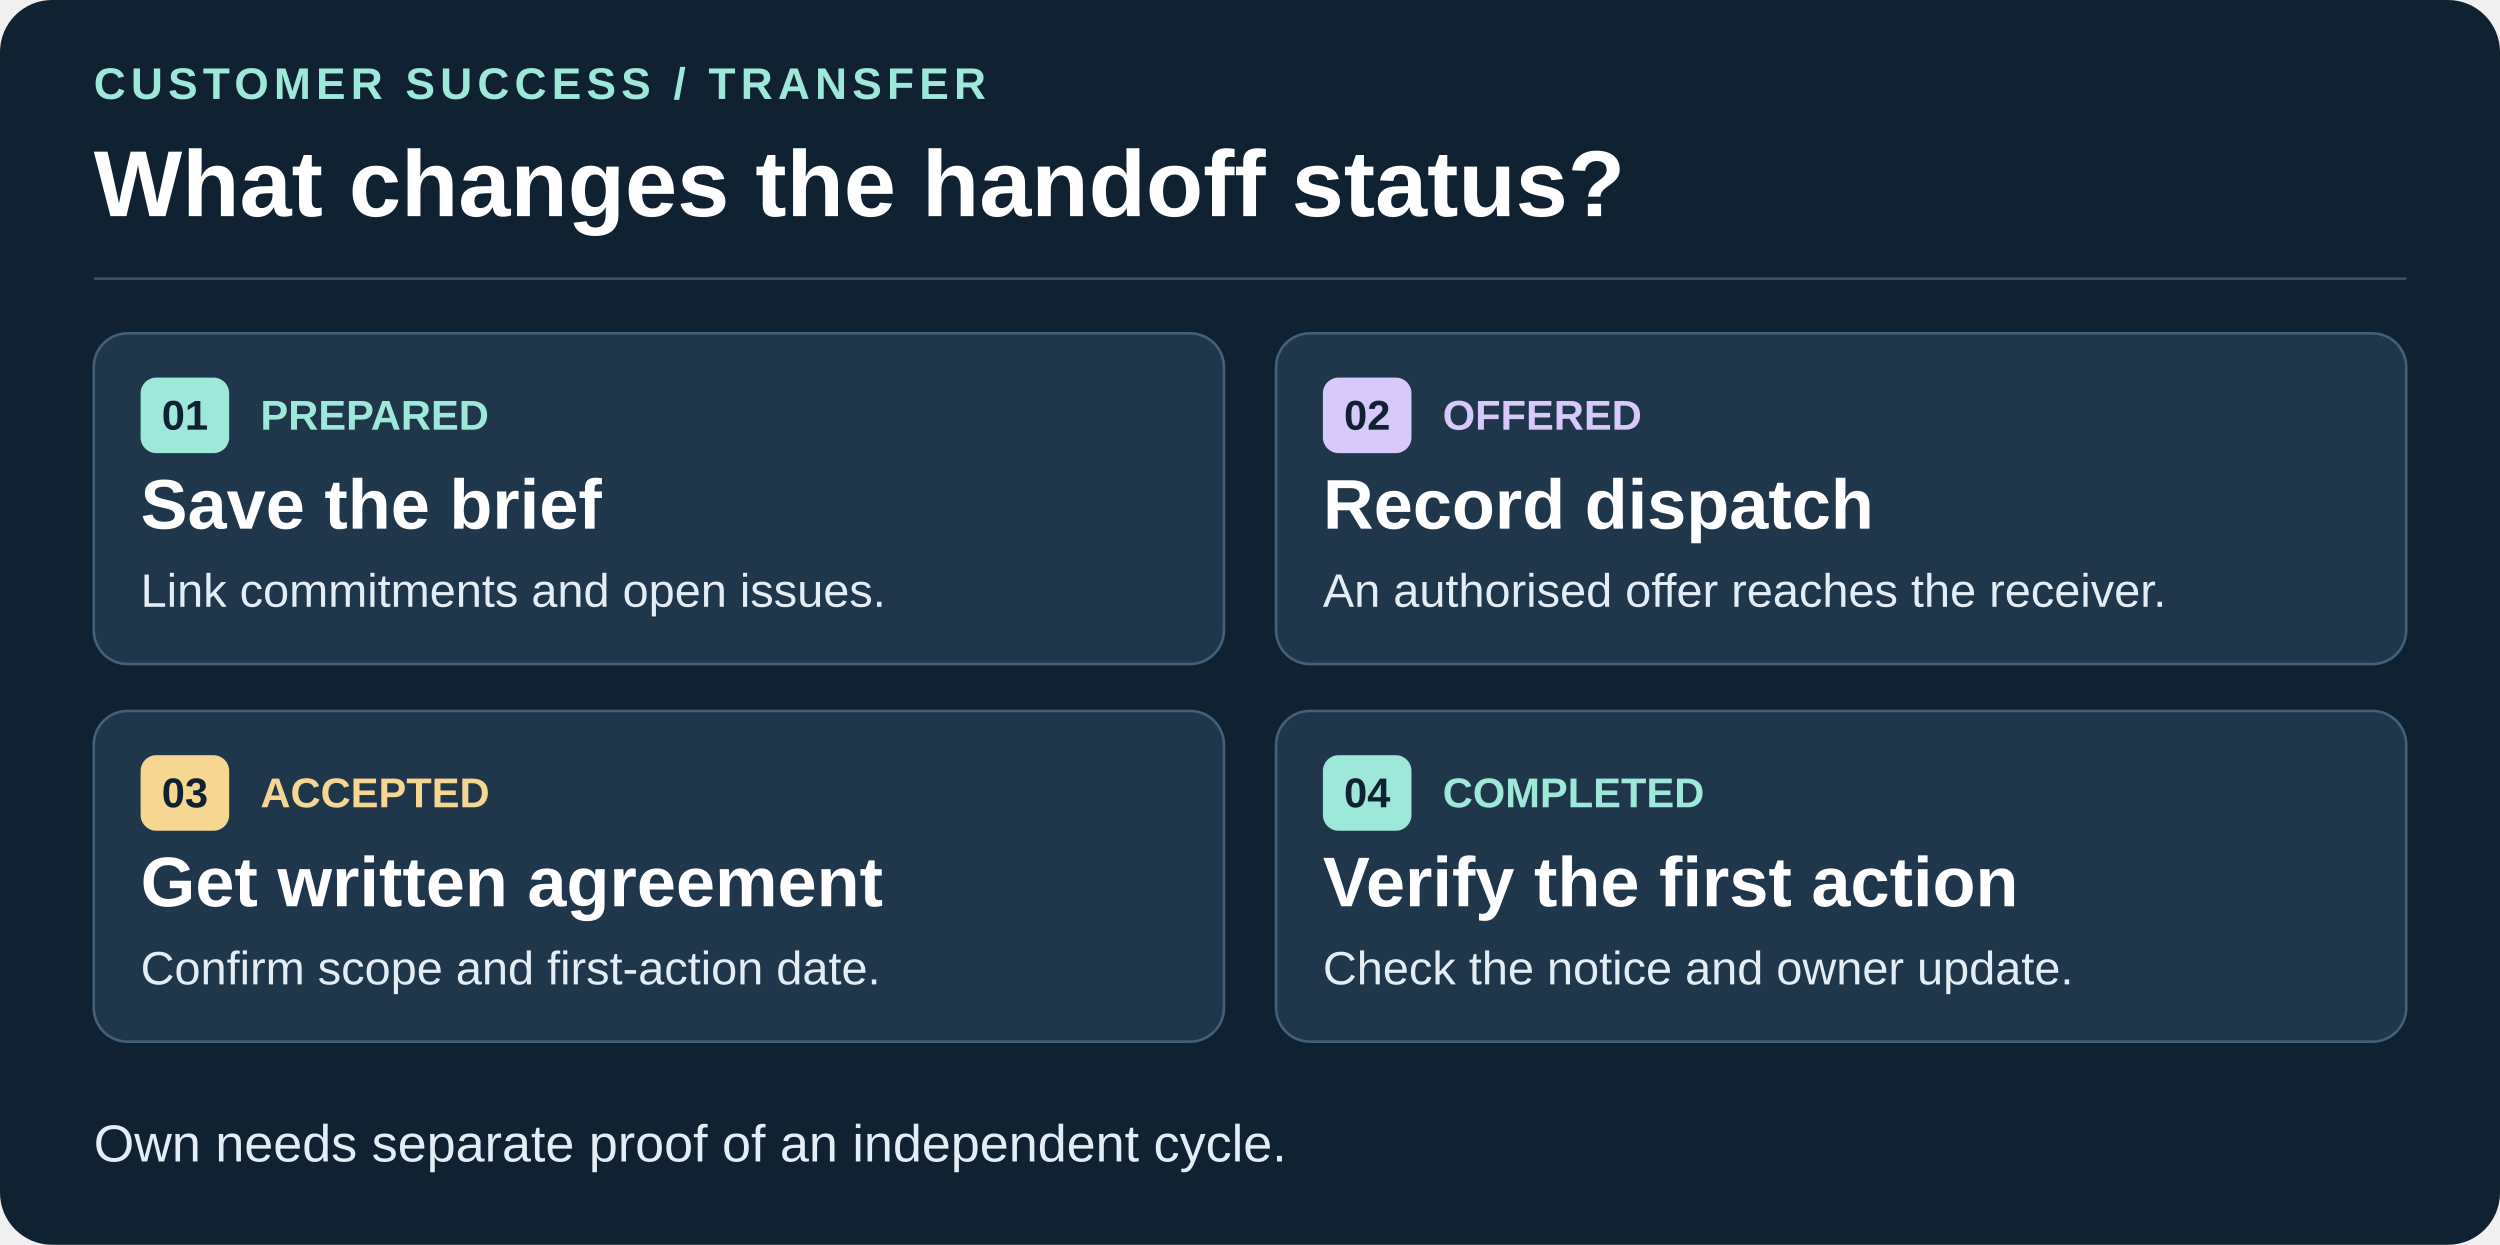
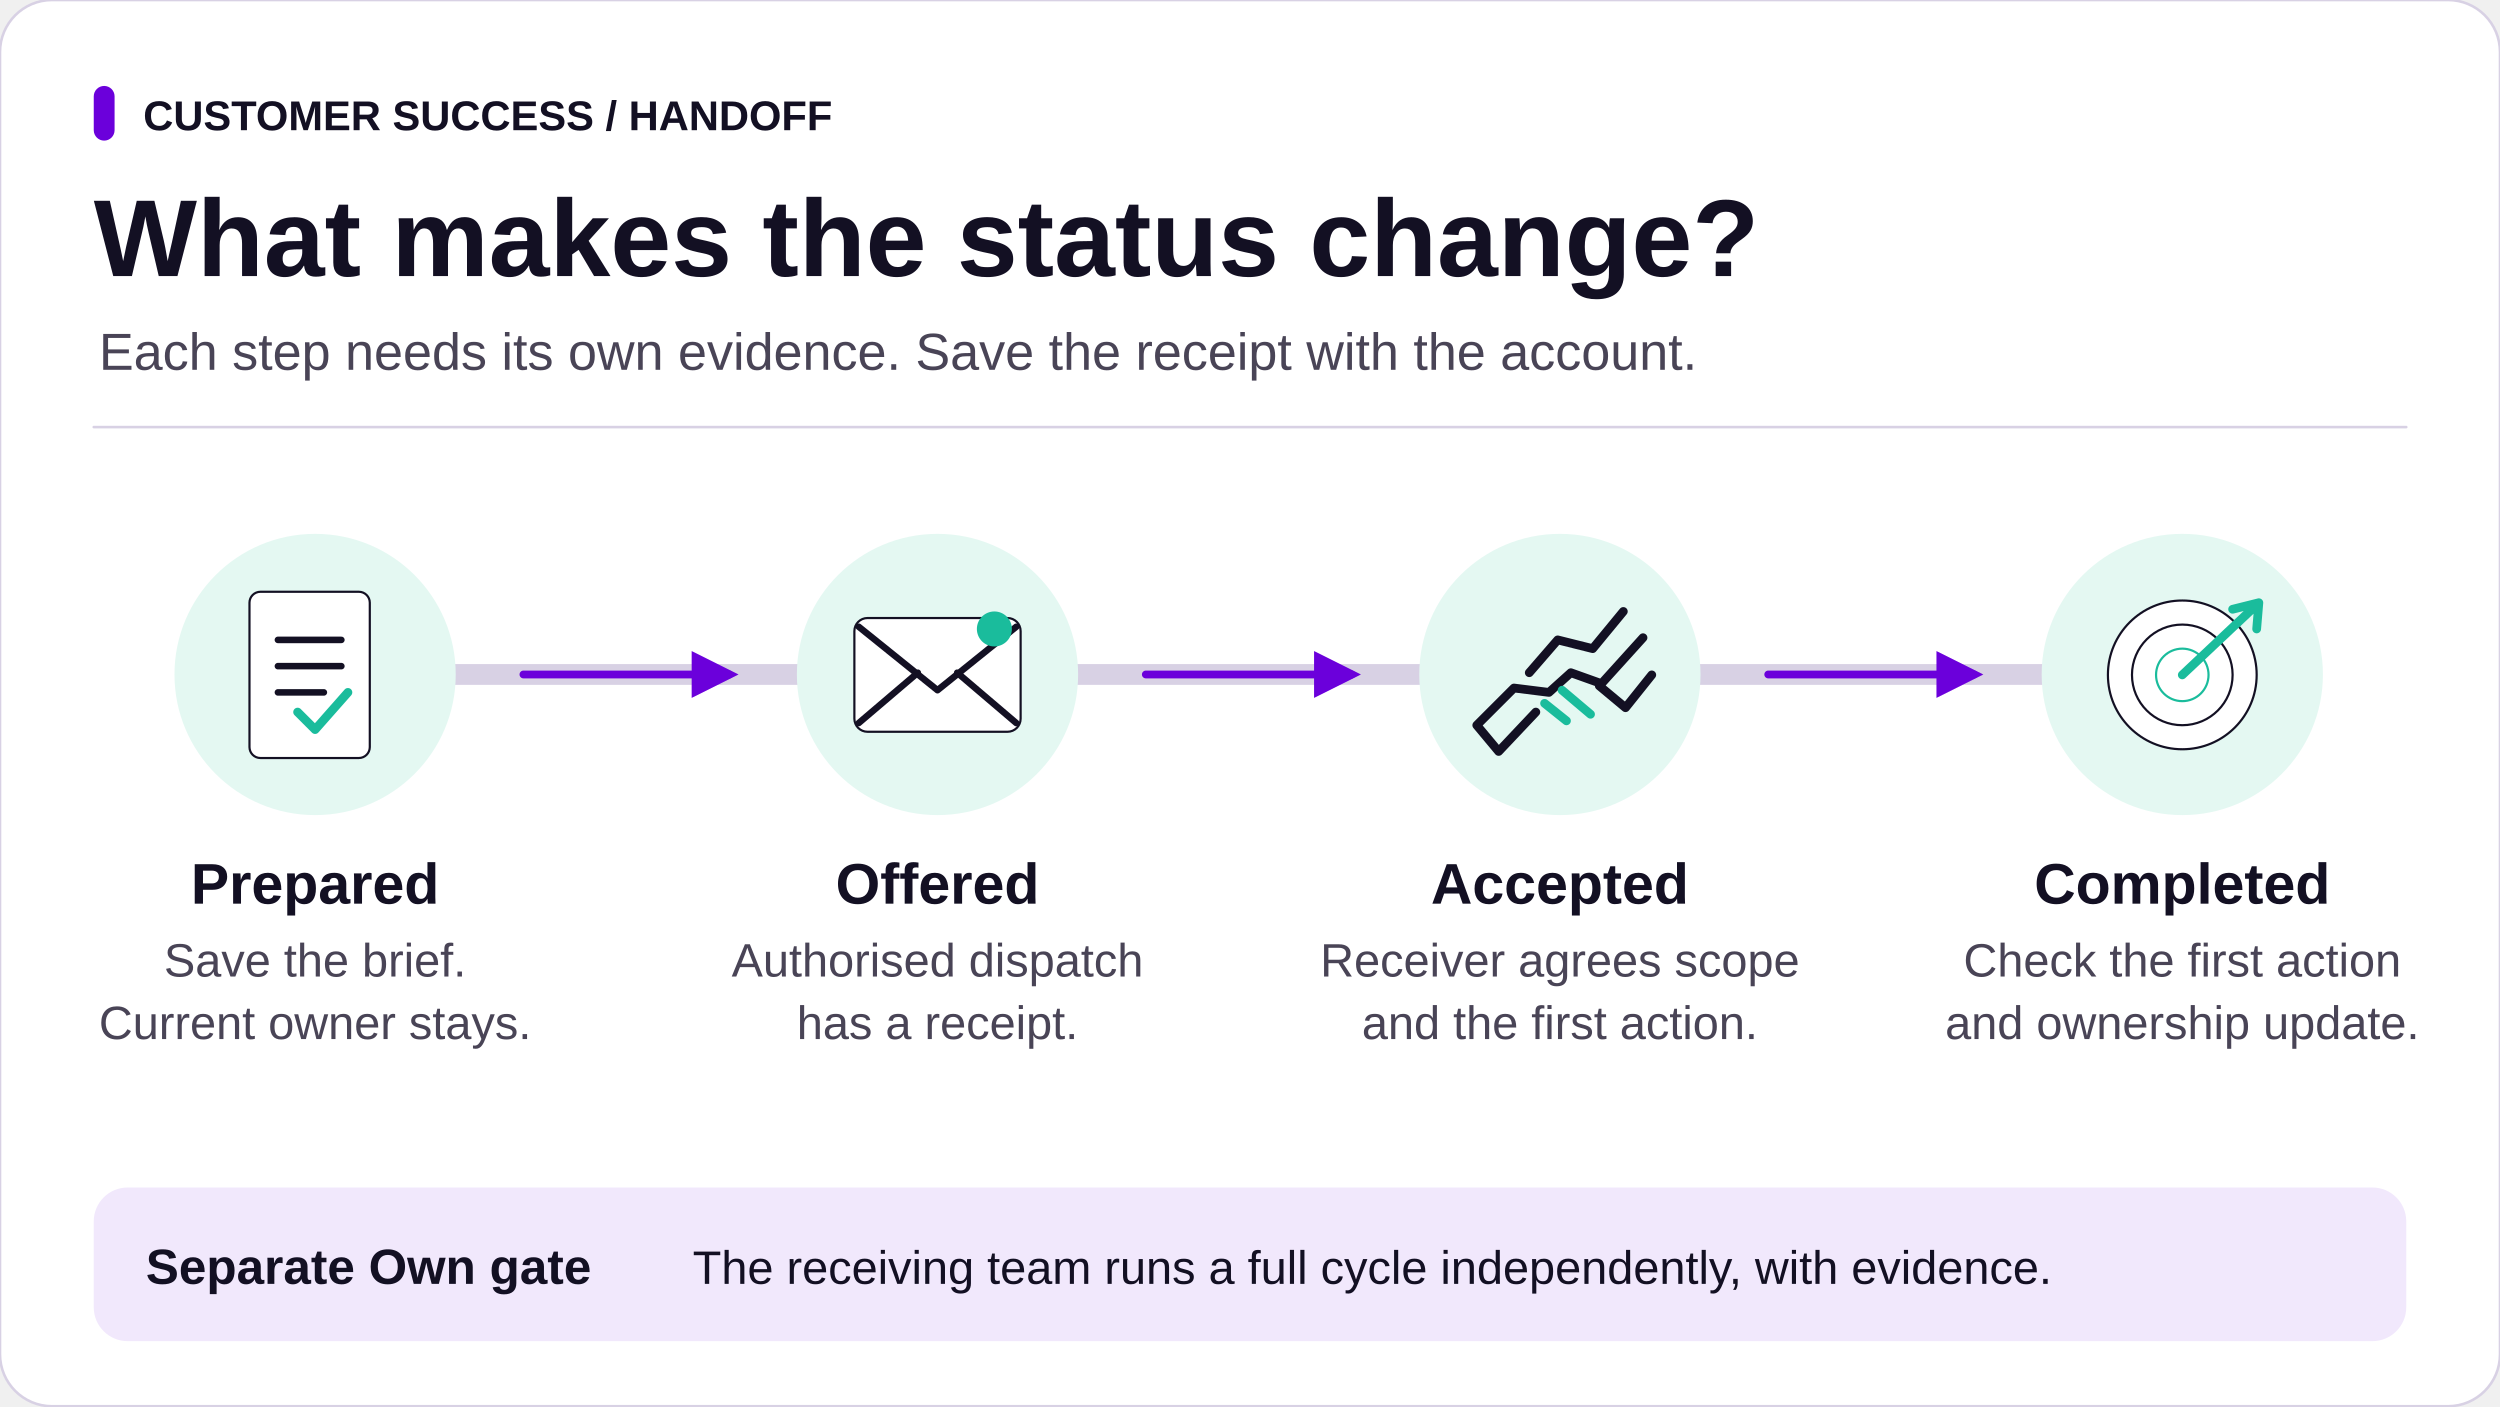
- <svg xmlns="http://www.w3.org/2000/svg" viewBox="0 0 960 478" role="img" aria-labelledby="title desc" font-family="Segoe UI, Arial, sans-serif">
-   <rect width="960" height="478" rx="20" fill="#102132" />
-   <text x="36" y="38" fill="#9ee8d9" font-size="17" font-weight="700" letter-spacing="2">CUSTOMER SUCCESS / TRANSFER</text>
-   <text x="36" y="83" fill="#ffffff" font-size="36" font-weight="700">What changes the handoff status?</text>
-   <path d="M36 107H924" stroke="#3b5366" />
-   <g transform="translate(36 128)">
-     <rect width="434" height="127" rx="13" fill="#20364b" stroke="#436079" />
-     <rect x="18" y="17" width="34" height="29" rx="6" fill="#9ee8d9" />
-     <text x="35" y="37" text-anchor="middle" fill="#102132" font-size="16" font-weight="700">01</text>
-     <text x="64" y="37" fill="#9ee8d9" font-size="16" font-weight="700">PREPARED</text>
-     <text x="18" y="75" fill="#ffffff" font-size="27" font-weight="700">Save the brief</text>
-     <text x="18" y="105" fill="#e3edf5" font-size="18">Link commitments and open issues.</text>
+ <svg xmlns="http://www.w3.org/2000/svg" viewBox="0 0 960 540" role="img" aria-labelledby="title desc">
+   <defs>
+     <marker id="arrow" viewBox="0 0 10 10" refX="8" refY="5" markerWidth="6" markerHeight="6" orient="auto-start-reverse">
+       <path d="M0 0l10 5-10 5z" fill="#131023" />
+     </marker>
+     <marker id="violet" viewBox="0 0 10 10" refX="8" refY="5" markerWidth="6" markerHeight="6" orient="auto-start-reverse">
+       <path d="M0 0l10 5-10 5z" fill="#6B00DB" />
+     </marker>
+   </defs>
+   <rect x="0" y="0" width="960" height="540" fill="white" stroke="#d8d1e4" rx="20" />
+   <rect x="36" y="33" width="8" height="21" fill="#6B00DB" stroke="none" rx="4" />
+   <text x="55" y="50" font-family="Poppins,Arial,sans-serif" font-size="16" fill="#131023" text-anchor="start" font-weight="700">CUSTOMER SUCCESS / HANDOFF</text>
+   <text x="36" y="106" font-family="Poppins,Arial,sans-serif" font-size="42" fill="#131023" text-anchor="start" font-weight="700">What makes the status change?</text>
+   <text x="38" y="142" font-family="Montserrat,Arial,sans-serif" font-size="20" fill="#494456" text-anchor="start" font-weight="400">Each step needs its own evidence. Save the receipt with the account.</text>
+   <path d="M36 164H924" fill="none" stroke="#d8d1e4" stroke-width="1" stroke-linecap="round" stroke-linejoin="round" />
+   <path d="M108 259H850" fill="none" stroke="#d8d1e4" stroke-width="8" stroke-linecap="round" stroke-linejoin="round" />
+   <circle cx="121" cy="259" r="54" fill="#e4f8f2" stroke="none" />
+   <g transform="translate(79 218) scale(0.84)">
+     <rect x="20" y="11" width="55" height="76" fill="white" stroke="#131023" rx="5" />
+     <path d="M33 33H62M33 45H62M33 57H54" fill="none" stroke="#131023" stroke-width="3" stroke-linecap="round" stroke-linejoin="round" />
+     <path d="M42 66l8 8 15-17" fill="none" stroke="#1ABC9C" stroke-width="4" stroke-linecap="round" stroke-linejoin="round" />
  </g>
-   <g transform="translate(490 128)">
-     <rect width="434" height="127" rx="13" fill="#20364b" stroke="#436079" />
-     <rect x="18" y="17" width="34" height="29" rx="6" fill="#d7cafb" />
-     <text x="35" y="37" text-anchor="middle" fill="#102132" font-size="16" font-weight="700">02</text>
-     <text x="64" y="37" fill="#d7cafb" font-size="16" font-weight="700">OFFERED</text>
-     <text x="18" y="75" fill="#ffffff" font-size="27" font-weight="700">Record dispatch</text>
-     <text x="18" y="105" fill="#e3edf5" font-size="18">An authorised offer reaches the receiver.</text>
+   <text x="121" y="347" font-family="Poppins,Arial,sans-serif" font-size="22" fill="#131023" text-anchor="middle" font-weight="700">Prepared</text>
+   <text x="121" y="375" font-family="Montserrat,Arial,sans-serif" font-size="18" fill="#494456" text-anchor="middle" font-weight="400">Save the brief.</text>
+   <text x="121" y="399" font-family="Montserrat,Arial,sans-serif" font-size="18" fill="#494456" text-anchor="middle" font-weight="400">Current owner stays.</text>
+   <circle cx="360" cy="259" r="54" fill="#e4f8f2" stroke="none" />
+   <g transform="translate(318 218) scale(0.84)">
+     <rect x="12" y="23" width="76" height="52" fill="white" stroke="#131023" rx="6" />
+     <path d="M14 27l36 29 36-29M14 71l27-23m45 23-27-23" fill="none" stroke="#131023" stroke-width="3" stroke-linecap="round" stroke-linejoin="round" />
+     <circle cx="76" cy="28" r="8" fill="#1ABC9C" stroke="none" />
  </g>
-   <g transform="translate(36 273)">
-     <rect width="434" height="127" rx="13" fill="#20364b" stroke="#436079" />
-     <rect x="18" y="17" width="34" height="29" rx="6" fill="#f6d791" />
-     <text x="35" y="37" text-anchor="middle" fill="#102132" font-size="16" font-weight="700">03</text>
-     <text x="64" y="37" fill="#f6d791" font-size="16" font-weight="700">ACCEPTED</text>
-     <text x="18" y="75" fill="#ffffff" font-size="27" font-weight="700">Get written agreement</text>
-     <text x="18" y="105" fill="#e3edf5" font-size="18">Confirm scope and first-action date.</text>
+   <text x="360" y="347" font-family="Poppins,Arial,sans-serif" font-size="22" fill="#131023" text-anchor="middle" font-weight="700">Offered</text>
+   <text x="360" y="375" font-family="Montserrat,Arial,sans-serif" font-size="18" fill="#494456" text-anchor="middle" font-weight="400">Authorised dispatch</text>
+   <text x="360" y="399" font-family="Montserrat,Arial,sans-serif" font-size="18" fill="#494456" text-anchor="middle" font-weight="400">has a receipt.</text>
+   <circle cx="599" cy="259" r="54" fill="#e4f8f2" stroke="none" />
+   <g transform="translate(557 218) scale(0.84)">
+     <path d="M12 72l17-17 16 2 10-9 14 5 19-21m-76 40 10 12 17-18m29-12 12 10 12-15m-56-1 13-15 16 4 14-17" fill="none" stroke="#131023" stroke-width="4" stroke-linecap="round" stroke-linejoin="round" />
+     <path d="M43 62l10 8m-2-14 13 11" fill="none" stroke="#1ABC9C" stroke-width="4" stroke-linecap="round" stroke-linejoin="round" />
  </g>
-   <g transform="translate(490 273)">
-     <rect width="434" height="127" rx="13" fill="#20364b" stroke="#436079" />
-     <rect x="18" y="17" width="34" height="29" rx="6" fill="#9ee8d9" />
-     <text x="35" y="37" text-anchor="middle" fill="#102132" font-size="16" font-weight="700">04</text>
-     <text x="64" y="37" fill="#9ee8d9" font-size="16" font-weight="700">COMPLETED</text>
-     <text x="18" y="75" fill="#ffffff" font-size="27" font-weight="700">Verify the first action</text>
-     <text x="18" y="105" fill="#e3edf5" font-size="18">Check the notice and owner update.</text>
+   <text x="599" y="347" font-family="Poppins,Arial,sans-serif" font-size="22" fill="#131023" text-anchor="middle" font-weight="700">Accepted</text>
+   <text x="599" y="375" font-family="Montserrat,Arial,sans-serif" font-size="18" fill="#494456" text-anchor="middle" font-weight="400">Receiver agrees scope</text>
+   <text x="599" y="399" font-family="Montserrat,Arial,sans-serif" font-size="18" fill="#494456" text-anchor="middle" font-weight="400">and the first action.</text>
+   <circle cx="838" cy="259" r="54" fill="#e4f8f2" stroke="none" />
+   <g transform="translate(796 218) scale(0.84)">
+     <circle cx="50" cy="49" r="34" fill="white" stroke="#131023" />
+     <circle cx="50" cy="49" r="23" fill="none" stroke="#131023" />
+     <circle cx="50" cy="49" r="12" fill="none" stroke="#1ABC9C" />
+     <path d="M50 49l35-33m-12 3 12-3-1 12" fill="none" stroke="#1ABC9C" stroke-width="4" stroke-linecap="round" stroke-linejoin="round" />
  </g>
-   <text x="36" y="446" fill="#e3edf5" font-size="20">Own needs separate proof of an independent cycle.</text>
+   <text x="838" y="347" font-family="Poppins,Arial,sans-serif" font-size="22" fill="#131023" text-anchor="middle" font-weight="700">Completed</text>
+   <text x="838" y="375" font-family="Montserrat,Arial,sans-serif" font-size="18" fill="#494456" text-anchor="middle" font-weight="400">Check the first action</text>
+   <text x="838" y="399" font-family="Montserrat,Arial,sans-serif" font-size="18" fill="#494456" text-anchor="middle" font-weight="400">and ownership update.</text>
+   <path d="M201 259h79" fill="none" stroke="#6B00DB" stroke-width="3" stroke-linecap="round" stroke-linejoin="round" marker-end="url(#violet)" />
+   <path d="M440 259h79" fill="none" stroke="#6B00DB" stroke-width="3" stroke-linecap="round" stroke-linejoin="round" marker-end="url(#violet)" />
+   <path d="M679 259h79" fill="none" stroke="#6B00DB" stroke-width="3" stroke-linecap="round" stroke-linejoin="round" marker-end="url(#violet)" />
+   <rect x="36" y="456" width="888" height="59" fill="#f1e8fc" stroke="none" rx="13" />
+   <text x="56" y="493" font-family="Poppins,Arial,sans-serif" font-size="19" fill="#131023" text-anchor="start" font-weight="700">Separate Own gate</text>
+   <text x="266" y="493" font-family="Montserrat,Arial,sans-serif" font-size="18" fill="#131023" text-anchor="start" font-weight="400">The receiving team runs a full cycle independently, with evidence.</text>
</svg>
